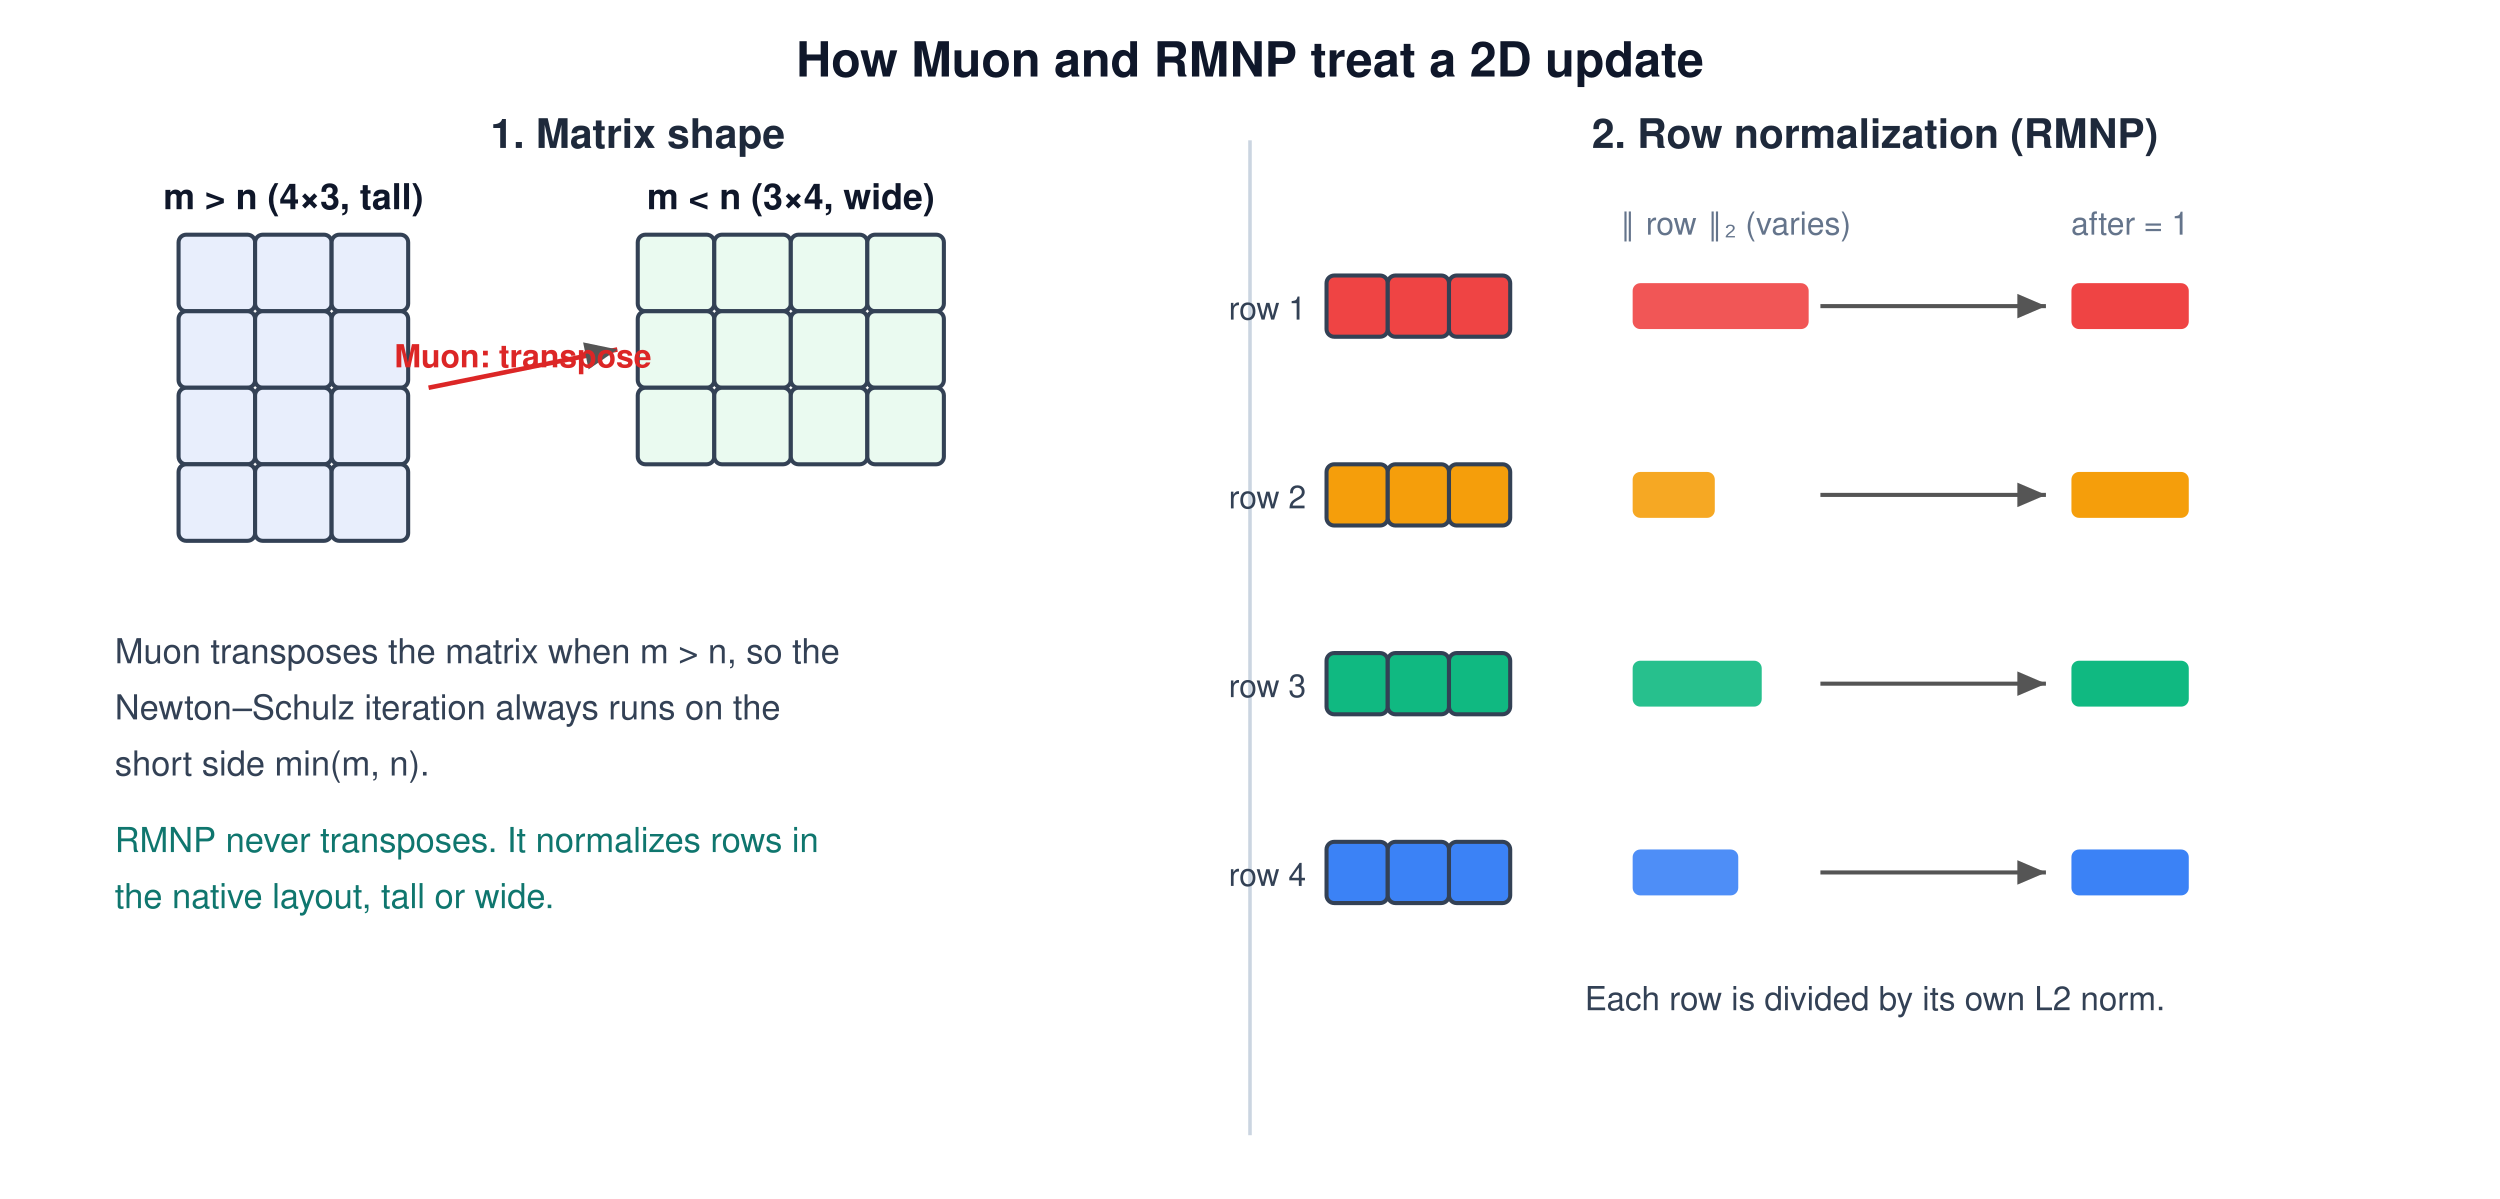
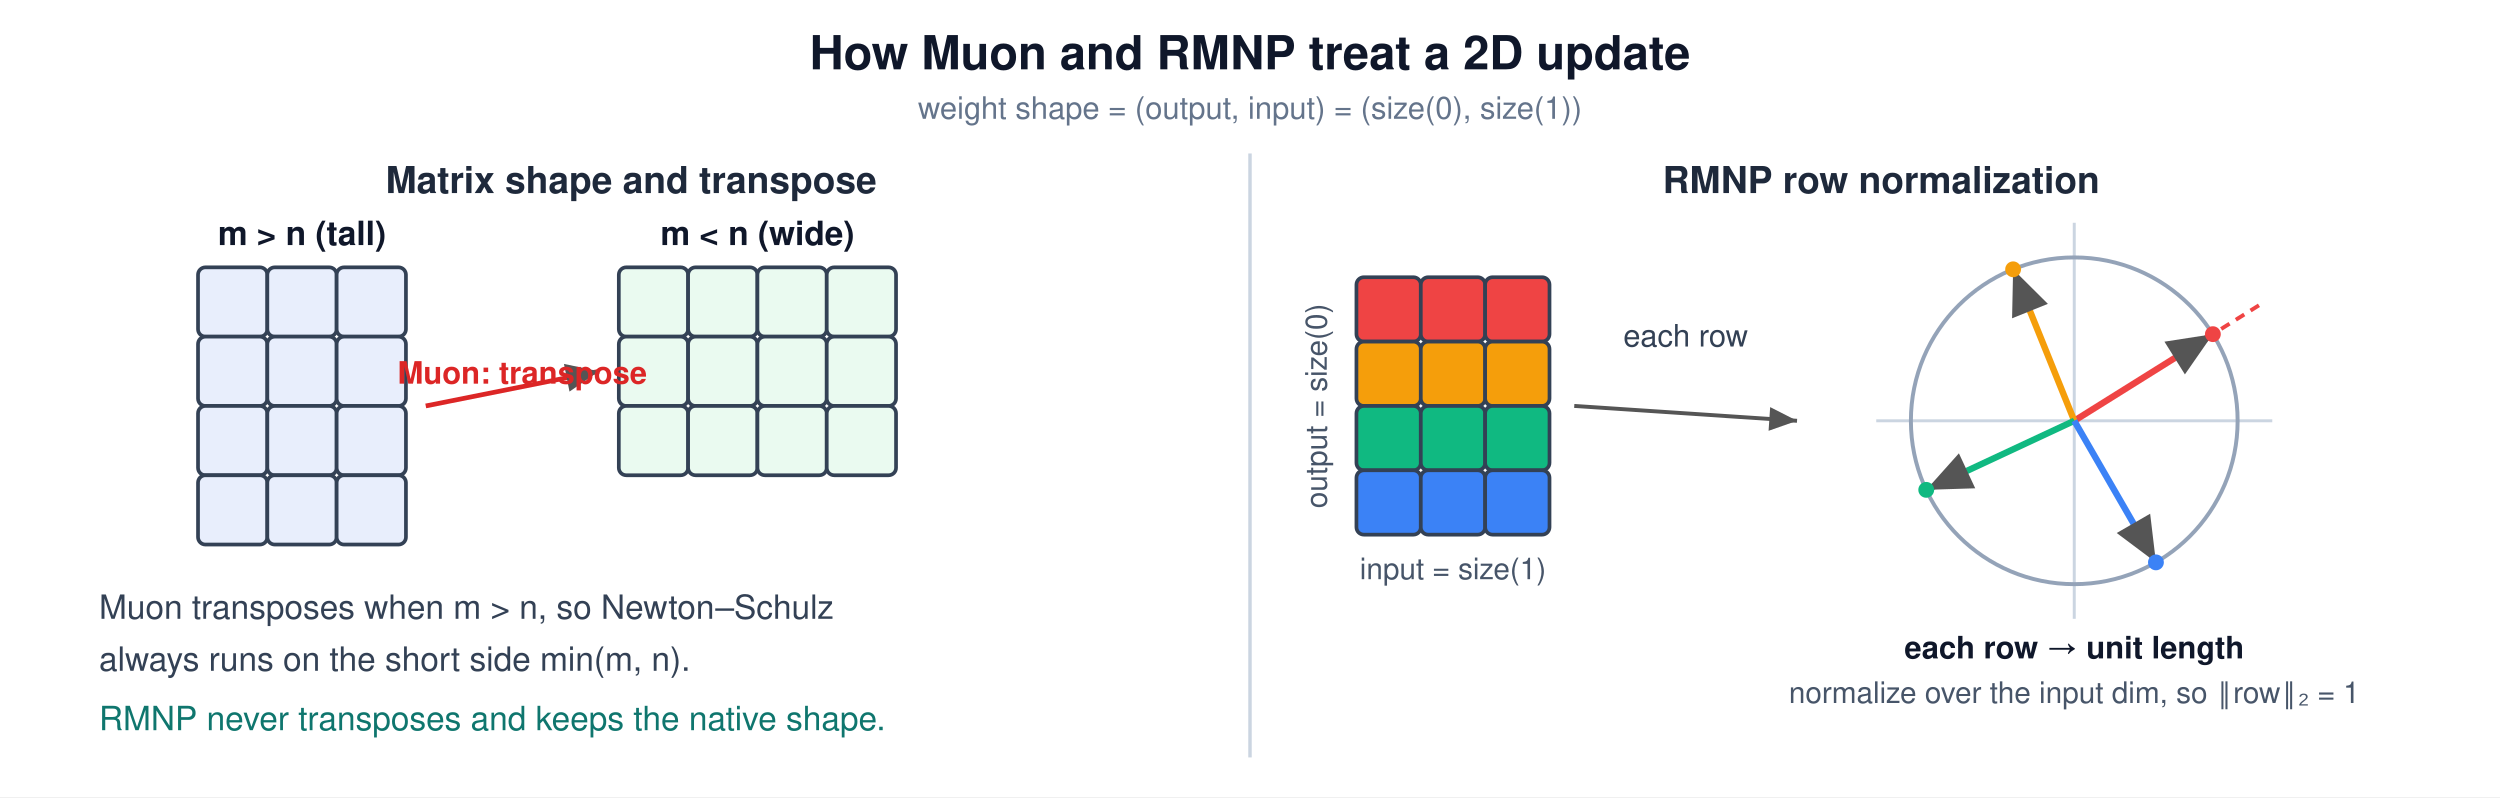
- <svg xmlns="http://www.w3.org/2000/svg" width="980" height="470" viewBox="0 0 980 470" font-family="Helvetica,Arial,sans-serif">
-   <rect width="980" height="470" fill="#ffffff" />
+ <svg xmlns="http://www.w3.org/2000/svg" width="1010" height="322" viewBox="0 0 1010 322" font-family="Helvetica,Arial,sans-serif">
+   <rect width="1010" height="322" fill="#ffffff" />
  <defs>
    <marker id="ah" markerWidth="9" markerHeight="9" refX="7" refY="3" orient="auto">
      <path d="M0,0 L7,3 L0,6 z" fill="#555" />
    </marker>
+     <marker id="ahc" markerWidth="8" markerHeight="8" refX="6" refY="3" orient="auto">
+       <path d="M0,0 L6,3 L0,6 z" fill="#0f172a" />
+     </marker>
  </defs>
-   <text x="490.0" y="30" font-size="19" text-anchor="middle" fill="#0f172a" font-weight="bold">How Muon and RMNP treat a 2D update</text>
-   <line x1="490" y1="55" x2="490" y2="445" stroke="#cbd5e1" stroke-width="1.4" />
-   <text x="250" y="58" font-size="16" text-anchor="middle" fill="#1e293b" font-weight="bold">1.  Matrix shape</text>
-   <text x="735" y="58" font-size="16" text-anchor="middle" fill="#1e293b" font-weight="bold">2.  Row normalization (RMNP)</text>
-   <rect x="70" y="92" width="30" height="30" rx="3" fill="#e8eefc" stroke="#334155" stroke-width="1.6" />
-   <rect x="100" y="92" width="30" height="30" rx="3" fill="#e8eefc" stroke="#334155" stroke-width="1.6" />
-   <rect x="130" y="92" width="30" height="30" rx="3" fill="#e8eefc" stroke="#334155" stroke-width="1.6" />
-   <rect x="70" y="122" width="30" height="30" rx="3" fill="#e8eefc" stroke="#334155" stroke-width="1.6" />
-   <rect x="100" y="122" width="30" height="30" rx="3" fill="#e8eefc" stroke="#334155" stroke-width="1.6" />
-   <rect x="130" y="122" width="30" height="30" rx="3" fill="#e8eefc" stroke="#334155" stroke-width="1.6" />
-   <rect x="70" y="152" width="30" height="30" rx="3" fill="#e8eefc" stroke="#334155" stroke-width="1.6" />
-   <rect x="100" y="152" width="30" height="30" rx="3" fill="#e8eefc" stroke="#334155" stroke-width="1.6" />
-   <rect x="130" y="152" width="30" height="30" rx="3" fill="#e8eefc" stroke="#334155" stroke-width="1.6" />
-   <rect x="70" y="182" width="30" height="30" rx="3" fill="#e8eefc" stroke="#334155" stroke-width="1.6" />
-   <rect x="100" y="182" width="30" height="30" rx="3" fill="#e8eefc" stroke="#334155" stroke-width="1.6" />
-   <rect x="130" y="182" width="30" height="30" rx="3" fill="#e8eefc" stroke="#334155" stroke-width="1.6" />
-   <text x="115.0" y="82" font-size="14" text-anchor="middle" fill="#0f172a" font-weight="bold">m &gt; n   (4×3, tall)</text>
-   <rect x="250" y="92" width="30" height="30" rx="3" fill="#eafaf0" stroke="#334155" stroke-width="1.6" />
-   <rect x="280" y="92" width="30" height="30" rx="3" fill="#eafaf0" stroke="#334155" stroke-width="1.6" />
-   <rect x="310" y="92" width="30" height="30" rx="3" fill="#eafaf0" stroke="#334155" stroke-width="1.6" />
-   <rect x="340" y="92" width="30" height="30" rx="3" fill="#eafaf0" stroke="#334155" stroke-width="1.6" />
-   <rect x="250" y="122" width="30" height="30" rx="3" fill="#eafaf0" stroke="#334155" stroke-width="1.6" />
-   <rect x="280" y="122" width="30" height="30" rx="3" fill="#eafaf0" stroke="#334155" stroke-width="1.6" />
-   <rect x="310" y="122" width="30" height="30" rx="3" fill="#eafaf0" stroke="#334155" stroke-width="1.6" />
-   <rect x="340" y="122" width="30" height="30" rx="3" fill="#eafaf0" stroke="#334155" stroke-width="1.6" />
-   <rect x="250" y="152" width="30" height="30" rx="3" fill="#eafaf0" stroke="#334155" stroke-width="1.6" />
-   <rect x="280" y="152" width="30" height="30" rx="3" fill="#eafaf0" stroke="#334155" stroke-width="1.6" />
-   <rect x="310" y="152" width="30" height="30" rx="3" fill="#eafaf0" stroke="#334155" stroke-width="1.6" />
-   <rect x="340" y="152" width="30" height="30" rx="3" fill="#eafaf0" stroke="#334155" stroke-width="1.6" />
-   <text x="310.0" y="82" font-size="14" text-anchor="middle" fill="#0f172a" font-weight="bold">m &lt; n   (3×4, wide)</text>
-   <line x1="168" y1="152" x2="242" y2="137.0" stroke="#dc2626" stroke-width="1.8" marker-end="url(#ah)" />
-   <text x="205.0" y="144" font-size="12.5" text-anchor="middle" fill="#dc2626" font-weight="bold">Muon: transpose</text>
-   <text x="45" y="260" font-size="13.5" text-anchor="start" fill="#334155" font-weight="normal">Muon transposes the matrix when m &gt; n, so the</text>
-   <text x="45" y="282" font-size="13.5" text-anchor="start" fill="#334155" font-weight="normal">Newton–Schulz iteration always runs on the</text>
-   <text x="45" y="304" font-size="13.5" text-anchor="start" fill="#334155" font-weight="normal">short side min(m, n).</text>
-   <text x="45" y="334" font-size="13.5" text-anchor="start" fill="#0f766e" font-weight="normal">RMNP never transposes. It normalizes rows in</text>
-   <text x="45" y="356" font-size="13.5" text-anchor="start" fill="#0f766e" font-weight="normal">the native layout, tall or wide.</text>
-   <text x="680" y="92" font-size="12.5" text-anchor="middle" fill="#64748b" font-weight="normal">‖ row ‖₂  (varies)</text>
-   <text x="835" y="92" font-size="12.5" text-anchor="middle" fill="#64748b" font-weight="normal">after = 1</text>
-   <rect x="520" y="108" width="24" height="24" rx="3" fill="#ef4444" stroke="#334155" stroke-width="1.6" />
-   <rect x="544" y="108" width="24" height="24" rx="3" fill="#ef4444" stroke="#334155" stroke-width="1.6" />
-   <rect x="568" y="108" width="24" height="24" rx="3" fill="#ef4444" stroke="#334155" stroke-width="1.6" />
-   <text x="512" y="125.28" font-size="12.5" text-anchor="end" fill="#334155" font-weight="normal">row 1</text>
-   <rect x="640" y="111" width="69.0" height="18" rx="3" fill="#ef4444" opacity="0.9" />
-   <line x1="713.6" y1="120.0" x2="802" y2="120.0" stroke="#555" stroke-width="1.6" marker-end="url(#ah)" />
-   <rect x="812" y="111" width="46" height="18" rx="3" fill="#ef4444" />
-   <rect x="520" y="182" width="24" height="24" rx="3" fill="#f59e0b" stroke="#334155" stroke-width="1.6" />
-   <rect x="544" y="182" width="24" height="24" rx="3" fill="#f59e0b" stroke="#334155" stroke-width="1.6" />
-   <rect x="568" y="182" width="24" height="24" rx="3" fill="#f59e0b" stroke="#334155" stroke-width="1.6" />
-   <text x="512" y="199.28" font-size="12.5" text-anchor="end" fill="#334155" font-weight="normal">row 2</text>
-   <rect x="640" y="185" width="32.2" height="18" rx="3" fill="#f59e0b" opacity="0.9" />
-   <line x1="713.6" y1="194.0" x2="802" y2="194.0" stroke="#555" stroke-width="1.6" marker-end="url(#ah)" />
-   <rect x="812" y="185" width="46" height="18" rx="3" fill="#f59e0b" />
-   <rect x="520" y="256" width="24" height="24" rx="3" fill="#10b981" stroke="#334155" stroke-width="1.6" />
-   <rect x="544" y="256" width="24" height="24" rx="3" fill="#10b981" stroke="#334155" stroke-width="1.6" />
-   <rect x="568" y="256" width="24" height="24" rx="3" fill="#10b981" stroke="#334155" stroke-width="1.6" />
-   <text x="512" y="273.28" font-size="12.5" text-anchor="end" fill="#334155" font-weight="normal">row 3</text>
-   <rect x="640" y="259" width="50.6" height="18" rx="3" fill="#10b981" opacity="0.9" />
-   <line x1="713.6" y1="268.0" x2="802" y2="268.0" stroke="#555" stroke-width="1.6" marker-end="url(#ah)" />
-   <rect x="812" y="259" width="46" height="18" rx="3" fill="#10b981" />
-   <rect x="520" y="330" width="24" height="24" rx="3" fill="#3b82f6" stroke="#334155" stroke-width="1.6" />
-   <rect x="544" y="330" width="24" height="24" rx="3" fill="#3b82f6" stroke="#334155" stroke-width="1.6" />
-   <rect x="568" y="330" width="24" height="24" rx="3" fill="#3b82f6" stroke="#334155" stroke-width="1.6" />
-   <text x="512" y="347.28" font-size="12.5" text-anchor="end" fill="#334155" font-weight="normal">row 4</text>
-   <rect x="640" y="333" width="41.4" height="18" rx="3" fill="#3b82f6" opacity="0.9" />
-   <line x1="713.6" y1="342.0" x2="802" y2="342.0" stroke="#555" stroke-width="1.6" marker-end="url(#ah)" />
-   <rect x="812" y="333" width="46" height="18" rx="3" fill="#3b82f6" />
-   <text x="735" y="396" font-size="13" text-anchor="middle" fill="#334155" font-weight="normal">Each row is divided by its own L2 norm.</text>
+   <text x="505.0" y="28" font-size="19" text-anchor="middle" fill="#0f172a" font-weight="bold">How Muon and RMNP treat a 2D update</text>
+   <text x="505.0" y="48" font-size="12.5" text-anchor="middle" fill="#64748b" font-weight="normal">weight shape = (output, input) = (size(0), size(1))</text>
+   <line x1="505.0" y1="62.0" x2="505.0" y2="306.0" stroke="#cbd5e1" stroke-width="1.4" />
+   <text x="255" y="78" font-size="15" text-anchor="middle" fill="#1e293b" font-weight="bold">Matrix shape and transpose</text>
+   <text x="760" y="78" font-size="15" text-anchor="middle" fill="#1e293b" font-weight="bold">RMNP row normalization</text>
+   <rect x="80" y="108" width="28" height="28" rx="3" fill="#e8eefc" stroke="#334155" stroke-width="1.5" />
+   <rect x="108" y="108" width="28" height="28" rx="3" fill="#e8eefc" stroke="#334155" stroke-width="1.5" />
+   <rect x="136" y="108" width="28" height="28" rx="3" fill="#e8eefc" stroke="#334155" stroke-width="1.5" />
+   <rect x="80" y="136" width="28" height="28" rx="3" fill="#e8eefc" stroke="#334155" stroke-width="1.5" />
+   <rect x="108" y="136" width="28" height="28" rx="3" fill="#e8eefc" stroke="#334155" stroke-width="1.5" />
+   <rect x="136" y="136" width="28" height="28" rx="3" fill="#e8eefc" stroke="#334155" stroke-width="1.5" />
+   <rect x="80" y="164" width="28" height="28" rx="3" fill="#e8eefc" stroke="#334155" stroke-width="1.5" />
+   <rect x="108" y="164" width="28" height="28" rx="3" fill="#e8eefc" stroke="#334155" stroke-width="1.5" />
+   <rect x="136" y="164" width="28" height="28" rx="3" fill="#e8eefc" stroke="#334155" stroke-width="1.5" />
+   <rect x="80" y="192" width="28" height="28" rx="3" fill="#e8eefc" stroke="#334155" stroke-width="1.5" />
+   <rect x="108" y="192" width="28" height="28" rx="3" fill="#e8eefc" stroke="#334155" stroke-width="1.5" />
+   <rect x="136" y="192" width="28" height="28" rx="3" fill="#e8eefc" stroke="#334155" stroke-width="1.5" />
+   <text x="122.0" y="99" font-size="13.5" text-anchor="middle" fill="#0f172a" font-weight="bold">m &gt; n  (tall)</text>
+   <rect x="250" y="108" width="28" height="28" rx="3" fill="#eafaf0" stroke="#334155" stroke-width="1.5" />
+   <rect x="278" y="108" width="28" height="28" rx="3" fill="#eafaf0" stroke="#334155" stroke-width="1.5" />
+   <rect x="306" y="108" width="28" height="28" rx="3" fill="#eafaf0" stroke="#334155" stroke-width="1.5" />
+   <rect x="334" y="108" width="28" height="28" rx="3" fill="#eafaf0" stroke="#334155" stroke-width="1.5" />
+   <rect x="250" y="136" width="28" height="28" rx="3" fill="#eafaf0" stroke="#334155" stroke-width="1.5" />
+   <rect x="278" y="136" width="28" height="28" rx="3" fill="#eafaf0" stroke="#334155" stroke-width="1.5" />
+   <rect x="306" y="136" width="28" height="28" rx="3" fill="#eafaf0" stroke="#334155" stroke-width="1.5" />
+   <rect x="334" y="136" width="28" height="28" rx="3" fill="#eafaf0" stroke="#334155" stroke-width="1.5" />
+   <rect x="250" y="164" width="28" height="28" rx="3" fill="#eafaf0" stroke="#334155" stroke-width="1.5" />
+   <rect x="278" y="164" width="28" height="28" rx="3" fill="#eafaf0" stroke="#334155" stroke-width="1.5" />
+   <rect x="306" y="164" width="28" height="28" rx="3" fill="#eafaf0" stroke="#334155" stroke-width="1.5" />
+   <rect x="334" y="164" width="28" height="28" rx="3" fill="#eafaf0" stroke="#334155" stroke-width="1.5" />
+   <text x="306.0" y="99" font-size="13.5" text-anchor="middle" fill="#0f172a" font-weight="bold">m &lt; n  (wide)</text>
+   <line x1="172.0" y1="164.0" x2="242.0" y2="150.0" stroke="#dc2626" stroke-width="1.9" marker-end="url(#ah)" />
+   <text x="211.0" y="155" font-size="12.5" text-anchor="middle" fill="#dc2626" font-weight="bold">Muon: transpose</text>
+   <text x="40" y="250" font-size="13.5" text-anchor="start" fill="#334155" font-weight="normal">Muon transposes when m &gt; n, so Newton–Schulz</text>
+   <text x="40" y="271" font-size="13.5" text-anchor="start" fill="#334155" font-weight="normal">always runs on the short side min(m, n).</text>
+   <text x="40" y="295" font-size="13.5" text-anchor="start" fill="#0f766e" font-weight="normal">RMNP never transposes and keeps the native shape.</text>
+   <rect x="548" y="112" width="26" height="26" rx="3" fill="#ef4444" stroke="#334155" stroke-width="1.5" />
+   <rect x="574" y="112" width="26" height="26" rx="3" fill="#ef4444" stroke="#334155" stroke-width="1.5" />
+   <rect x="600" y="112" width="26" height="26" rx="3" fill="#ef4444" stroke="#334155" stroke-width="1.5" />
+   <rect x="548" y="138" width="26" height="26" rx="3" fill="#f59e0b" stroke="#334155" stroke-width="1.5" />
+   <rect x="574" y="138" width="26" height="26" rx="3" fill="#f59e0b" stroke="#334155" stroke-width="1.5" />
+   <rect x="600" y="138" width="26" height="26" rx="3" fill="#f59e0b" stroke="#334155" stroke-width="1.5" />
+   <rect x="548" y="164" width="26" height="26" rx="3" fill="#10b981" stroke="#334155" stroke-width="1.5" />
+   <rect x="574" y="164" width="26" height="26" rx="3" fill="#10b981" stroke="#334155" stroke-width="1.5" />
+   <rect x="600" y="164" width="26" height="26" rx="3" fill="#10b981" stroke="#334155" stroke-width="1.5" />
+   <rect x="548" y="190" width="26" height="26" rx="3" fill="#3b82f6" stroke="#334155" stroke-width="1.5" />
+   <rect x="574" y="190" width="26" height="26" rx="3" fill="#3b82f6" stroke="#334155" stroke-width="1.5" />
+   <rect x="600" y="190" width="26" height="26" rx="3" fill="#3b82f6" stroke="#334155" stroke-width="1.5" />
+   <text x="587.0" y="234" font-size="12" text-anchor="middle" fill="#475569" font-weight="normal">input = size(1)</text>
+   <text x="536" y="164" font-size="12" text-anchor="middle" fill="#475569" font-weight="normal" transform="rotate(-90 536 164)">output = size(0)</text>
+   <line x1="636.0" y1="164.0" x2="726.0" y2="170.0" stroke="#555" stroke-width="1.6" marker-end="url(#ah)" />
+   <text x="681.0" y="140" font-size="12.5" text-anchor="middle" fill="#334155" font-weight="normal">each row</text>
+   <line x1="758.0" y1="170.0" x2="918.0" y2="170.0" stroke="#cbd5e1" stroke-width="1.2" />
+   <line x1="838.0" y1="90.0" x2="838.0" y2="250.0" stroke="#cbd5e1" stroke-width="1.2" />
+   <circle cx="838" cy="170" r="66" fill="none" stroke="#94a3b8" stroke-width="1.6" />
+   <line x1="838.0" y1="170.0" x2="913.0" y2="123.1" stroke="#ef4444" stroke-width="1.6" stroke-dasharray="4 3" />
+   <line x1="838.0" y1="170.0" x2="894.0" y2="135.0" stroke="#ef4444" stroke-width="2.6" marker-end="url(#ah)" />
+   <circle cx="894.0" cy="135.0" r="3.2" fill="#ef4444" />
+   <line x1="838.0" y1="170.0" x2="823.7" y2="134.5" stroke="#f59e0b" stroke-width="1.6" stroke-dasharray="4 3" />
+   <line x1="838.0" y1="170.0" x2="813.3" y2="108.8" stroke="#f59e0b" stroke-width="2.6" marker-end="url(#ah)" />
+   <circle cx="813.3" cy="108.8" r="3.2" fill="#f59e0b" />
+   <line x1="838.0" y1="170.0" x2="775.2" y2="199.3" stroke="#10b981" stroke-width="1.6" stroke-dasharray="4 3" />
+   <line x1="838.0" y1="170.0" x2="778.2" y2="197.9" stroke="#10b981" stroke-width="2.6" marker-end="url(#ah)" />
+   <circle cx="778.2" cy="197.9" r="3.2" fill="#10b981" />
+   <line x1="838.0" y1="170.0" x2="864.4" y2="215.7" stroke="#3b82f6" stroke-width="1.6" stroke-dasharray="4 3" />
+   <line x1="838.0" y1="170.0" x2="871.0" y2="227.2" stroke="#3b82f6" stroke-width="2.6" marker-end="url(#ah)" />
+   <circle cx="871.0" cy="227.2" r="3.2" fill="#3b82f6" />
+   <text x="838" y="266" font-size="12.5" text-anchor="middle" fill="#0f172a" font-weight="bold">each row → unit length</text>
+   <text x="838" y="284" font-size="12" text-anchor="middle" fill="#475569" font-weight="normal">normalize over the input dim, so ‖row‖₂ = 1</text>
</svg>
